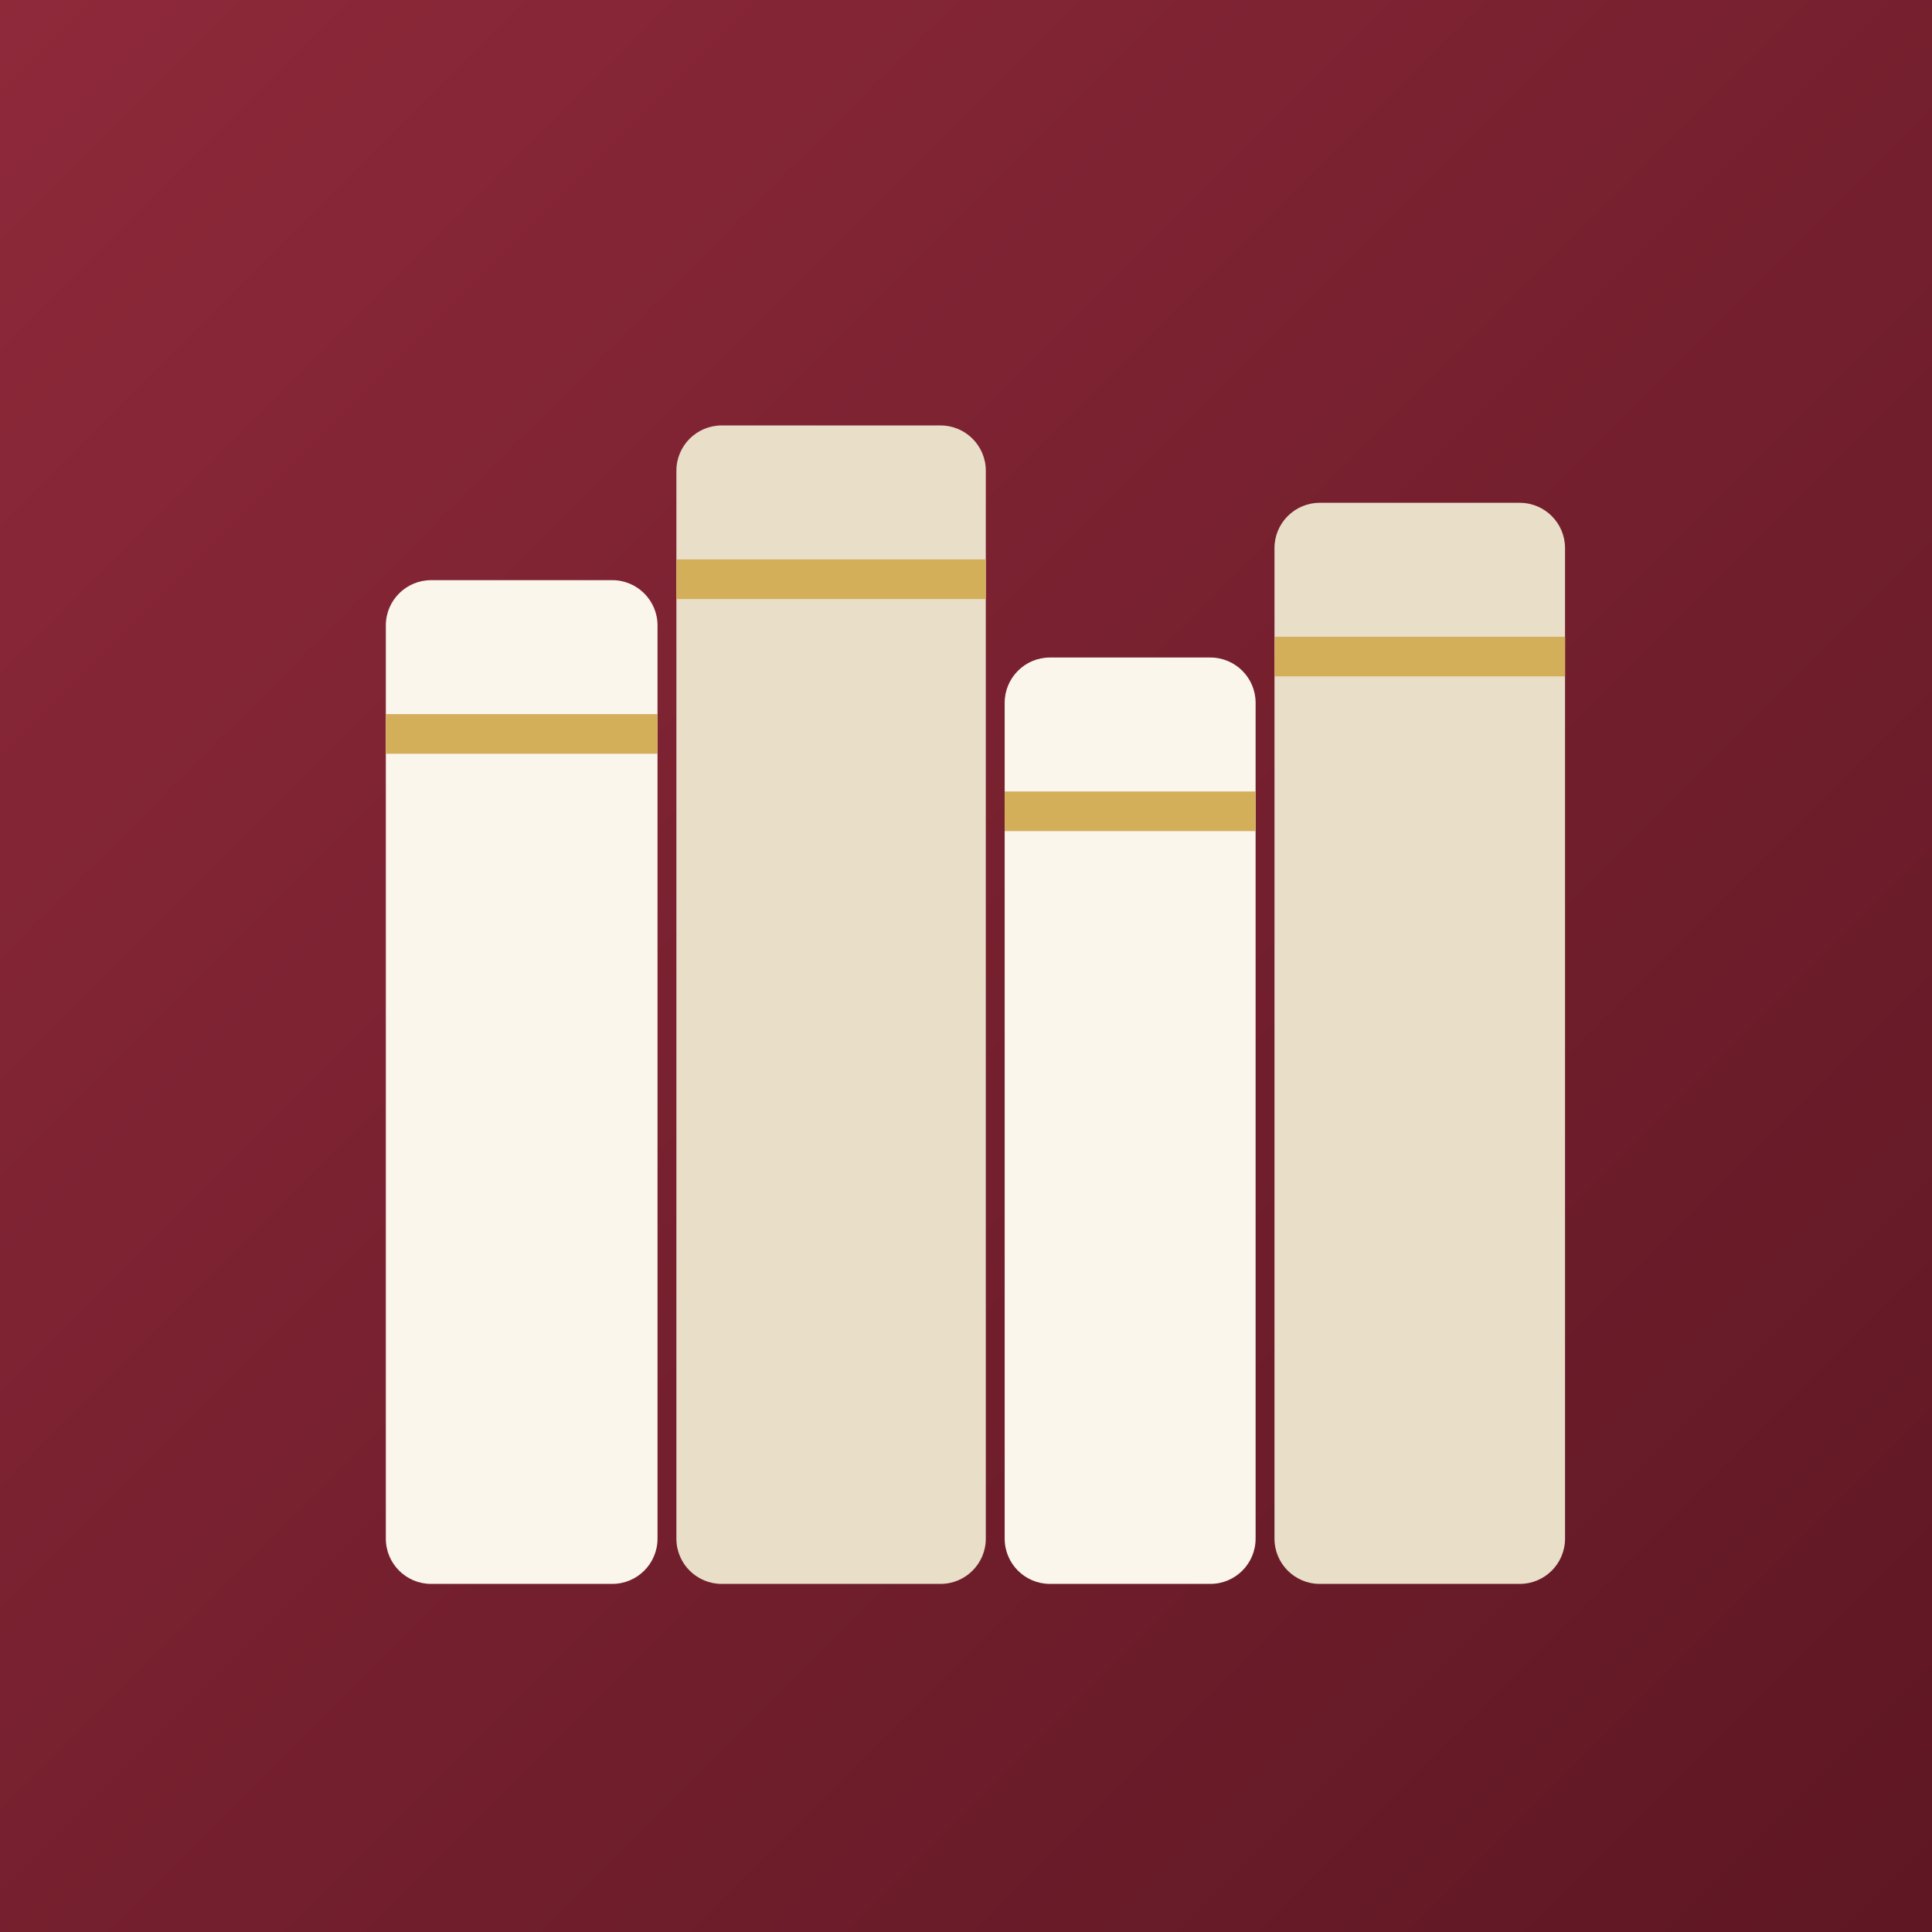
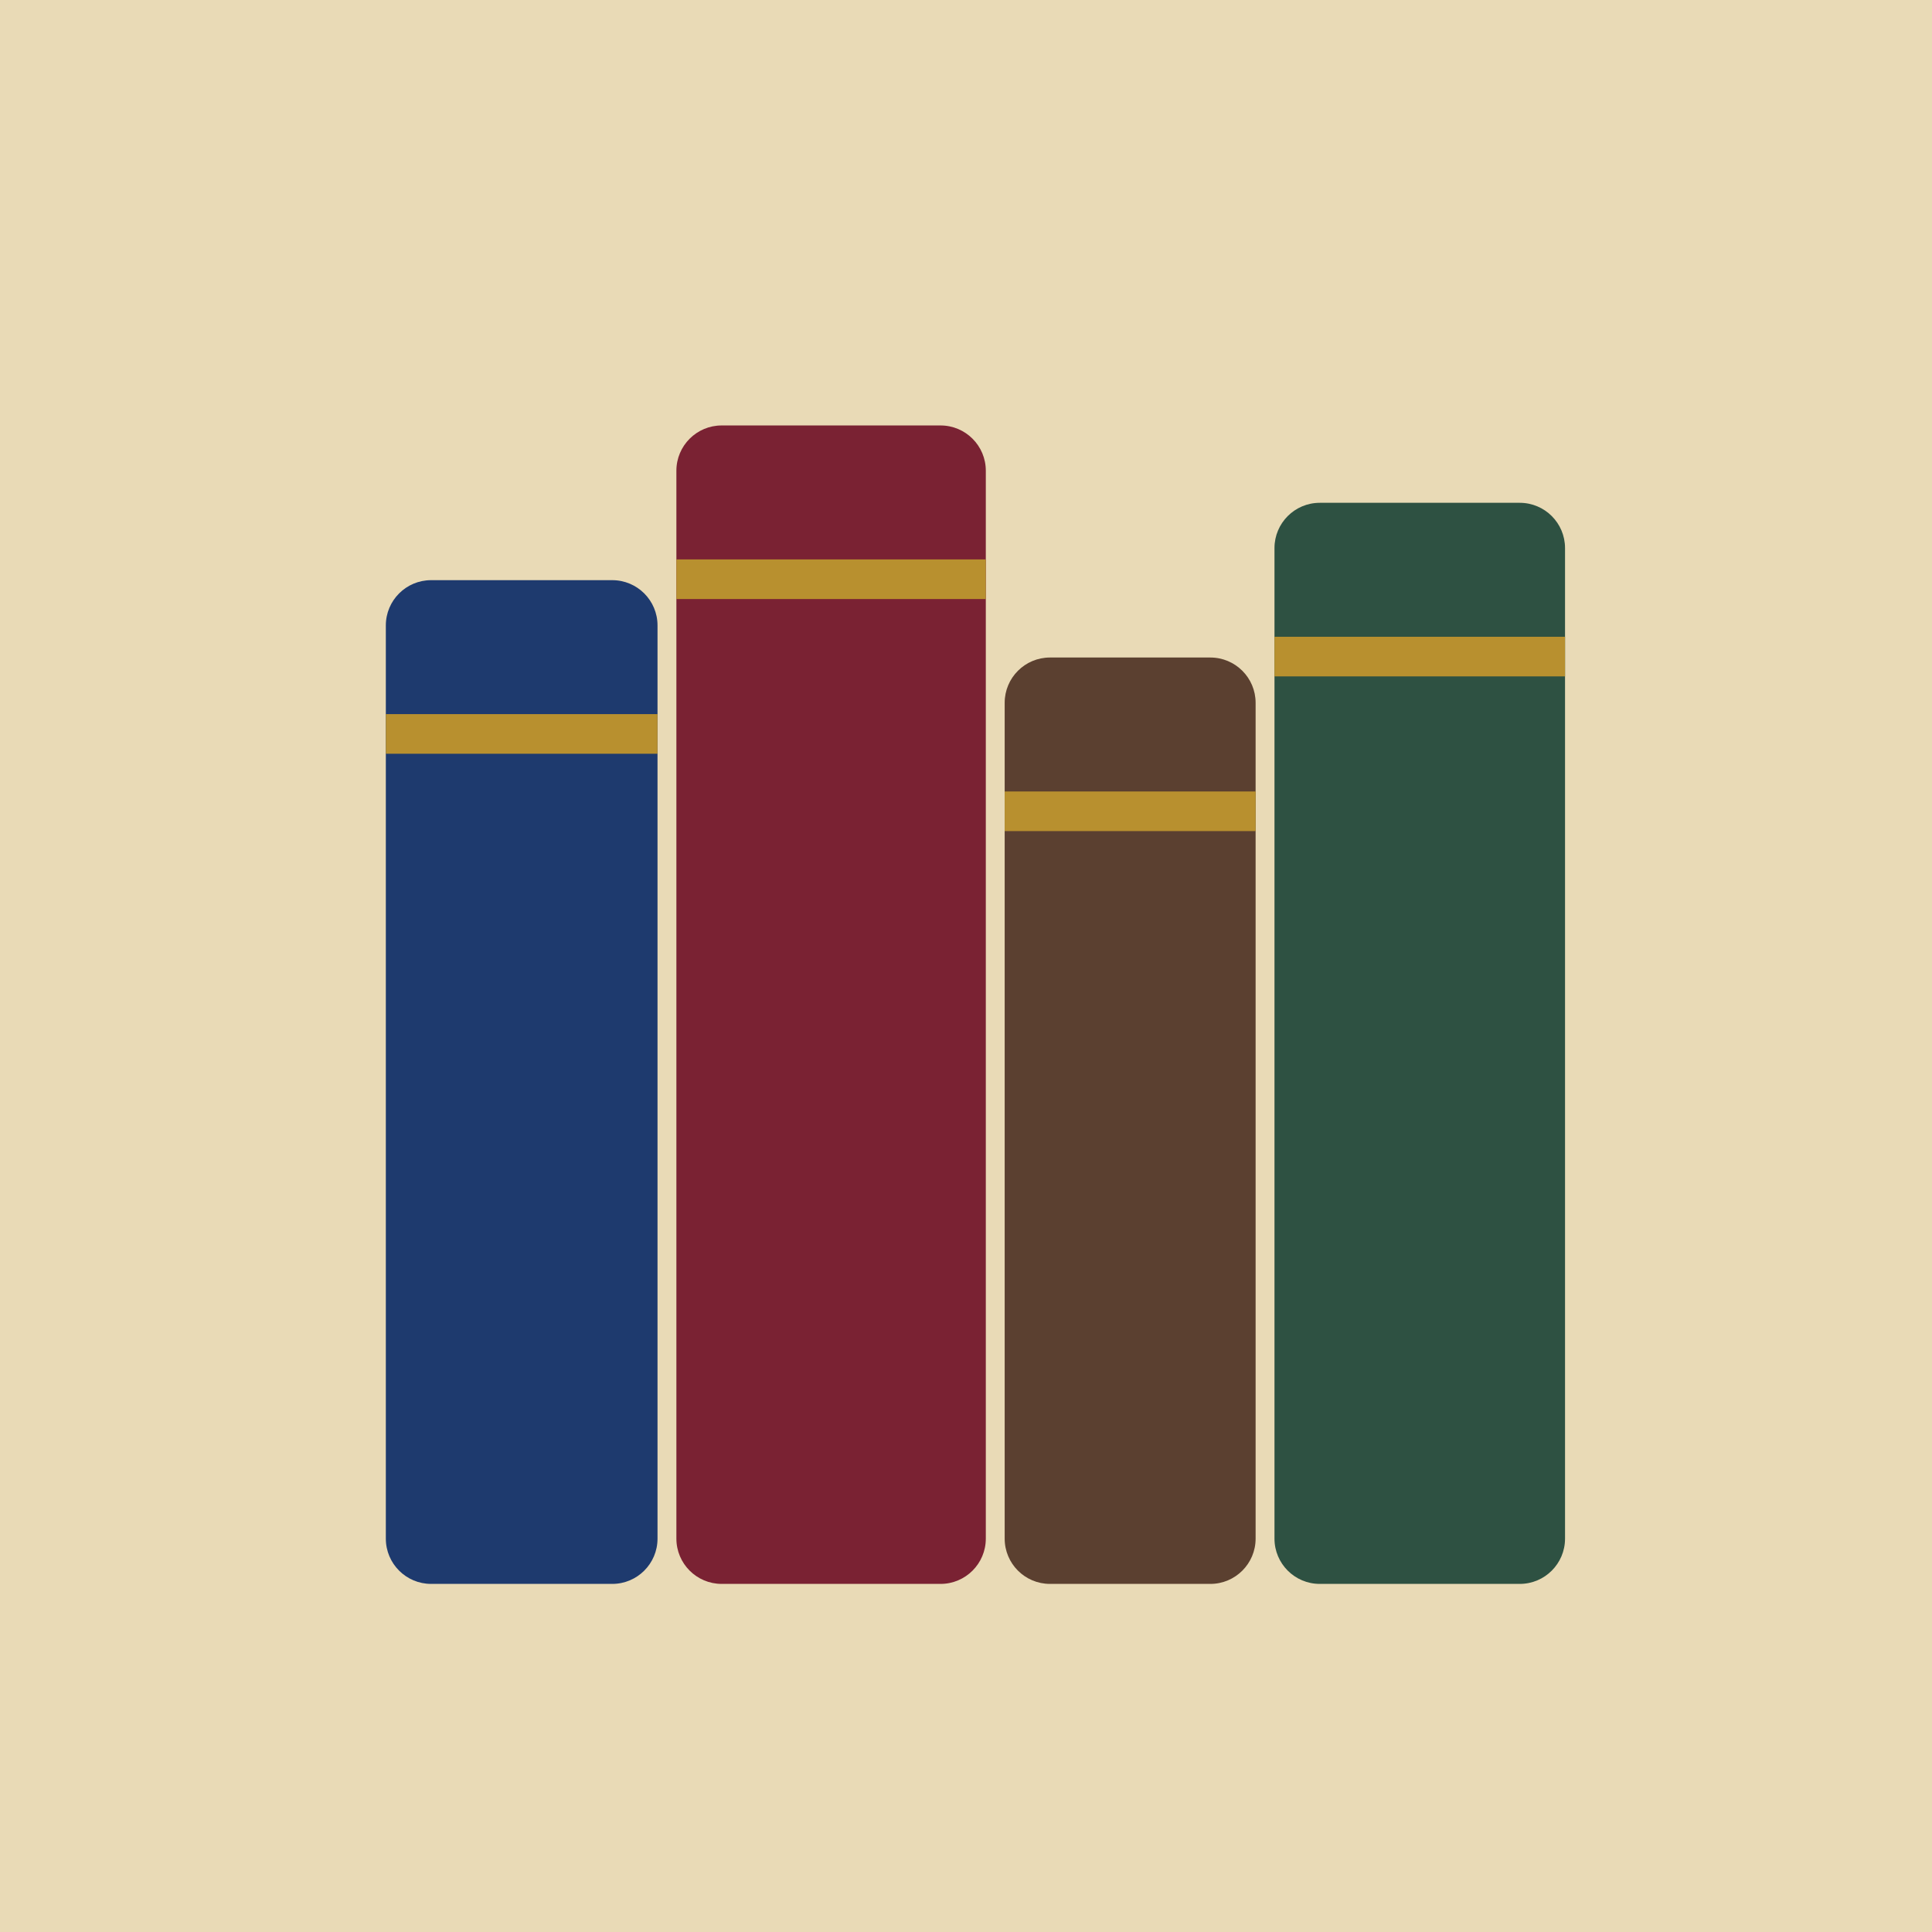
<svg xmlns="http://www.w3.org/2000/svg" viewBox="0 0 256 256" width="1024" height="1024">
-   <defs>
-     <linearGradient id="b" x1="0" y1="0" x2="1" y2="1">
-       <stop offset="0" stop-color="#8E293A" />
-       <stop offset="1" stop-color="#5E1723" />
-     </linearGradient>
-   </defs>
-   <rect width="256" height="256" fill="url(#b)" />
-   <rect x="51.125" y="76.875" width="36" height="133" rx="6" fill="#FAF6EC" />
-   <rect x="51.125" y="94.625" width="36" height="5.25" fill="#D4AF5A" />
-   <rect x="89.625" y="56.375" width="41" height="153.5" rx="6" fill="#E9DEC8" />
-   <rect x="89.625" y="74.125" width="41" height="5.25" fill="#D4AF5A" />
-   <rect x="133.125" y="87.125" width="33.25" height="122.75" rx="6" fill="#FAF6EC" />
-   <rect x="133.125" y="104.875" width="33.25" height="5.25" fill="#D4AF5A" />
-   <rect x="168.875" y="66.625" width="38.5" height="143.25" rx="6" fill="#E9DEC8" />
-   <rect x="168.875" y="84.375" width="38.5" height="5.25" fill="#D4AF5A" />
+   <rect width="256" height="256" fill="#E9DAB6" />
+   <rect x="51.125" y="76.875" width="36" height="133" rx="6" fill="#1E3A6E" />
+   <rect x="51.125" y="94.625" width="36" height="5.25" fill="#B8902F" />
+   <rect x="89.625" y="56.375" width="41" height="153.5" rx="6" fill="#7A2233" />
+   <rect x="89.625" y="74.125" width="41" height="5.25" fill="#B8902F" />
+   <rect x="133.125" y="87.125" width="33.25" height="122.75" rx="6" fill="#5B4030" />
+   <rect x="133.125" y="104.875" width="33.25" height="5.25" fill="#B8902F" />
+   <rect x="168.875" y="66.625" width="38.5" height="143.25" rx="6" fill="#2E5142" />
+   <rect x="168.875" y="84.375" width="38.5" height="5.25" fill="#B8902F" />
</svg>
